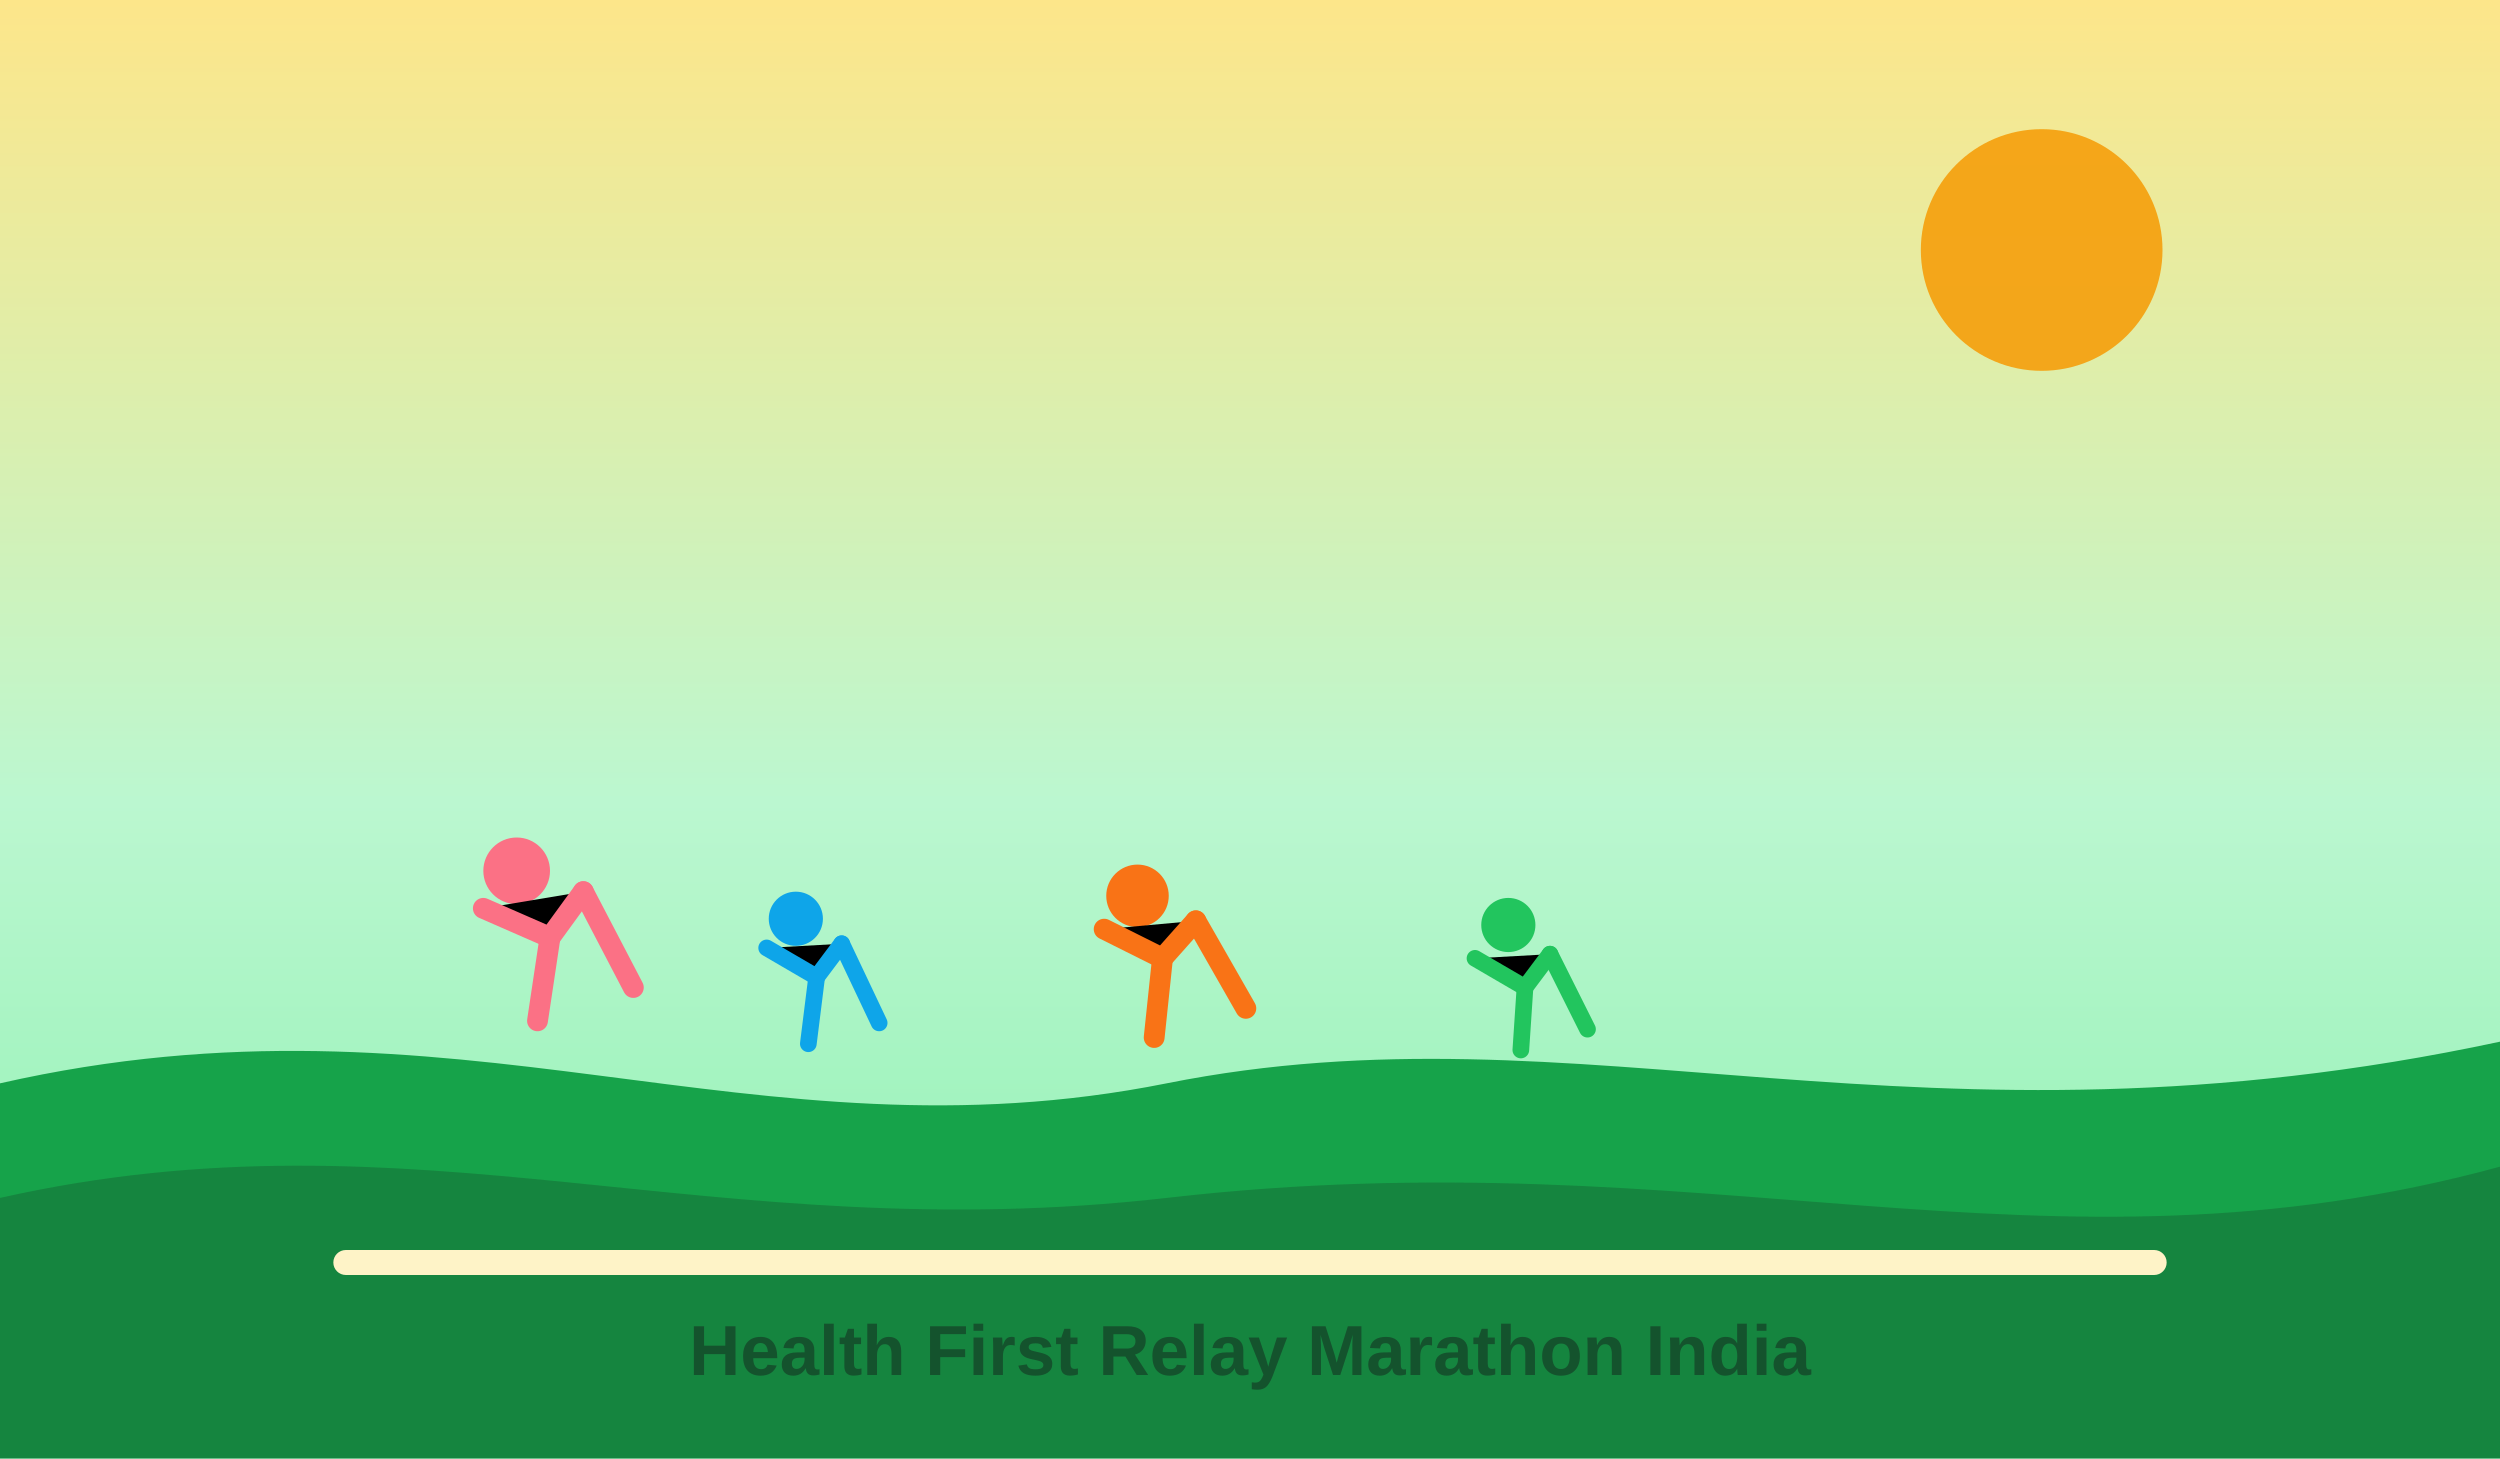
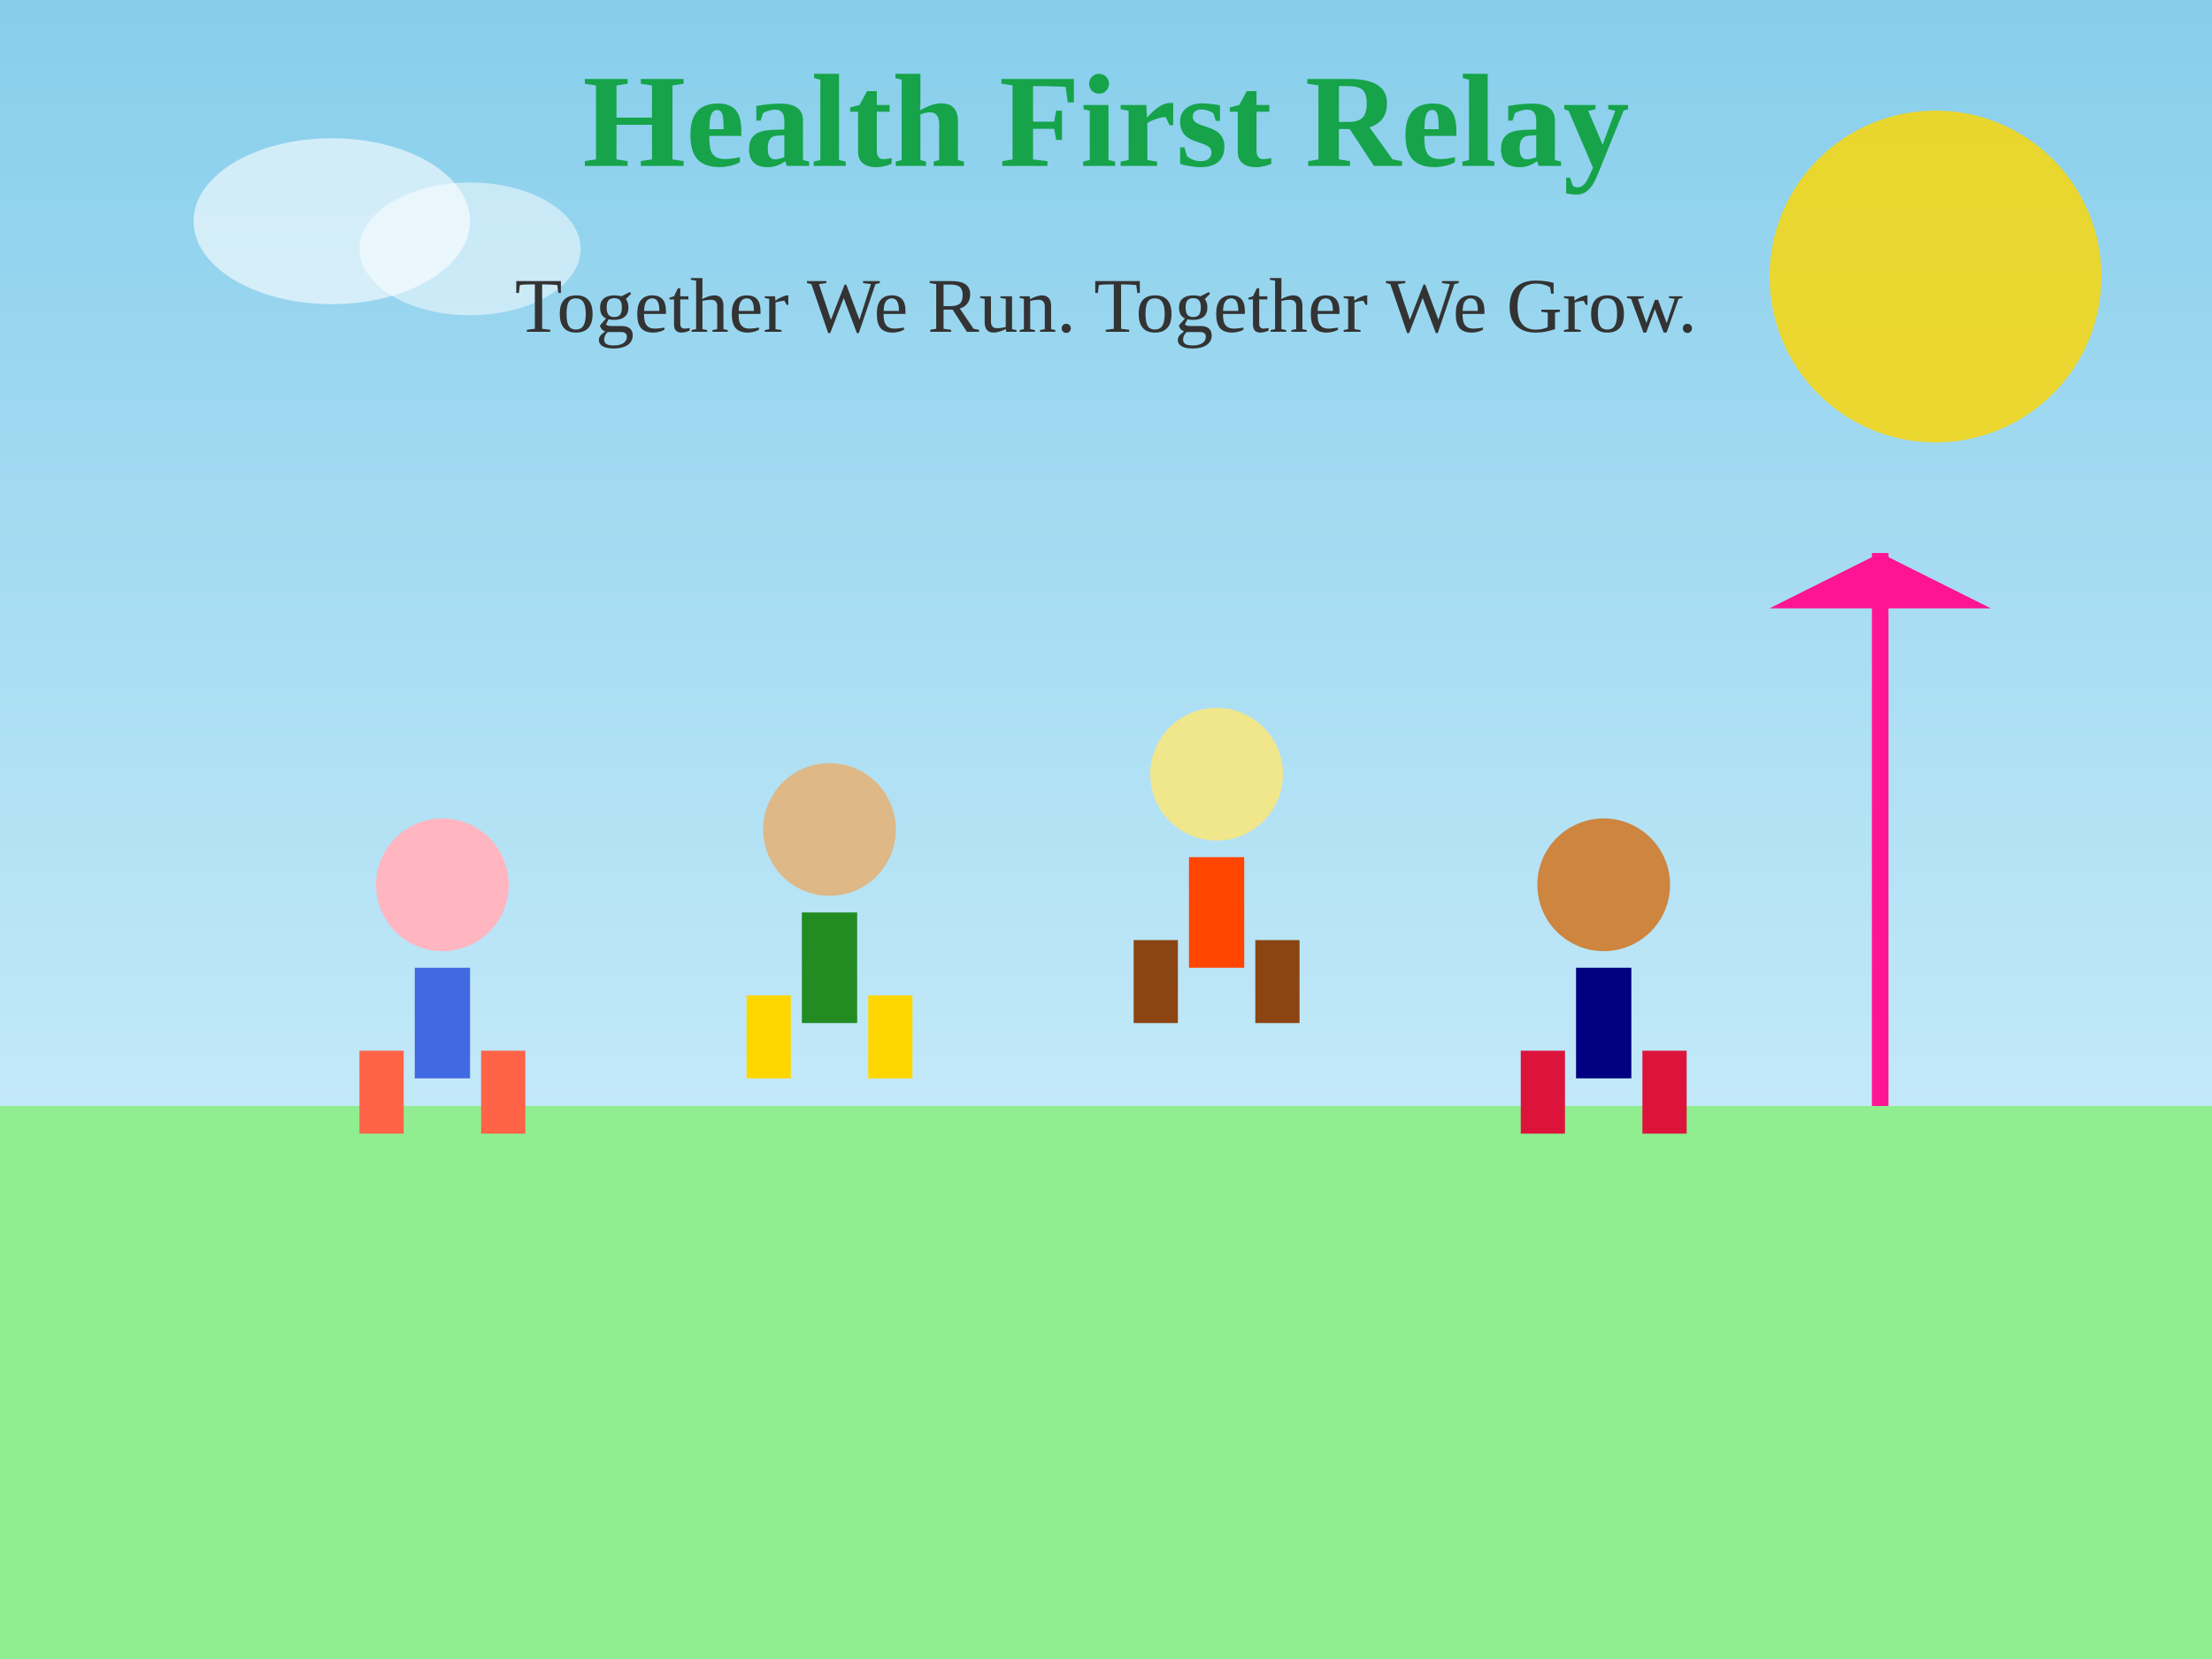
- <svg xmlns="http://www.w3.org/2000/svg" viewBox="0 0 1200 700" role="img" aria-labelledby="title desc">
+ <svg xmlns="http://www.w3.org/2000/svg" viewBox="0 0 400 300">
  <defs>
-     <linearGradient id="bg" x1="0" x2="0" y1="0" y2="1">
-       <stop offset="0%" stop-color="#fde68a" />
-       <stop offset="55%" stop-color="#bbf7d0" />
-       <stop offset="100%" stop-color="#86efac" />
+     <linearGradient id="skyGradient" x1="0%" y1="0%" x2="0%" y2="100%">
+       <stop offset="0%" style="stop-color:#87CEEB;stop-opacity:1" />
+       <stop offset="100%" style="stop-color:#E0F6FF;stop-opacity:1" />
    </linearGradient>
  </defs>
-   <rect width="1200" height="700" fill="url(#bg)" />
-   <circle cx="980" cy="120" r="58" fill="#f59e0b" opacity="0.9" />
-   <path d="M0 520 C220 470 360 560 560 520 C760 480 920 560 1200 500 L1200 700 L0 700 Z" fill="#16a34a" />
-   <path d="M0 575 C200 530 340 600 560 575 C820 545 980 620 1200 560 L1200 700 L0 700 Z" fill="#15803d" opacity="0.85" />
-   <g transform="translate(220 470)">
-     <circle cx="28" cy="-52" r="16" fill="#fb7185" />
-     <path d="M12 -34 L44 -20 L60 -42" stroke="#fb7185" stroke-width="10" stroke-linecap="round" />
-     <path d="M44 -20 L38 20" stroke="#fb7185" stroke-width="10" stroke-linecap="round" />
-     <path d="M60 -42 L84 4" stroke="#fb7185" stroke-width="10" stroke-linecap="round" />
+   <rect width="400" height="300" fill="url(#skyGradient)" />
+   <circle cx="350" cy="50" r="30" fill="#FFD700" opacity="0.8" />
+   <rect y="200" width="400" height="100" fill="#90EE90" />
+   <g>
+     <circle cx="80" cy="160" r="12" fill="#FFB6C1" />
+     <rect x="75" y="175" width="10" height="20" fill="#4169E1" />
+     <rect x="65" y="190" width="8" height="15" fill="#FF6347" />
+     <rect x="87" y="190" width="8" height="15" fill="#FF6347" />
  </g>
-   <g transform="translate(360 485)">
-     <circle cx="22" cy="-44" r="13" fill="#0ea5e9" />
-     <path d="M8 -30 L32 -16 L44 -32" stroke="#0ea5e9" stroke-width="8" stroke-linecap="round" />
-     <path d="M32 -16 L28 16" stroke="#0ea5e9" stroke-width="8" stroke-linecap="round" />
-     <path d="M44 -32 L62 6" stroke="#0ea5e9" stroke-width="8" stroke-linecap="round" />
+   <g>
+     <circle cx="150" cy="150" r="12" fill="#DEB887" />
+     <rect x="145" y="165" width="10" height="20" fill="#228B22" />
+     <rect x="135" y="180" width="8" height="15" fill="#FFD700" />
+     <rect x="157" y="180" width="8" height="15" fill="#FFD700" />
  </g>
-   <g transform="translate(520 480)">
-     <circle cx="26" cy="-50" r="15" fill="#f97316" />
-     <path d="M10 -34 L38 -20 L54 -38" stroke="#f97316" stroke-width="10" stroke-linecap="round" />
-     <path d="M38 -20 L34 18" stroke="#f97316" stroke-width="10" stroke-linecap="round" />
-     <path d="M54 -38 L78 4" stroke="#f97316" stroke-width="10" stroke-linecap="round" />
+   <g>
+     <circle cx="220" cy="140" r="12" fill="#F0E68C" />
+     <rect x="215" y="155" width="10" height="20" fill="#FF4500" />
+     <rect x="205" y="170" width="8" height="15" fill="#8B4513" />
+     <rect x="227" y="170" width="8" height="15" fill="#8B4513" />
  </g>
-   <g transform="translate(700 488)">
-     <circle cx="24" cy="-44" r="13" fill="#22c55e" />
-     <path d="M8 -28 L32 -14 L44 -30" stroke="#22c55e" stroke-width="8" stroke-linecap="round" />
-     <path d="M32 -14 L30 16" stroke="#22c55e" stroke-width="8" stroke-linecap="round" />
-     <path d="M44 -30 L62 6" stroke="#22c55e" stroke-width="8" stroke-linecap="round" />
+   <g>
+     <circle cx="290" cy="160" r="12" fill="#CD853F" />
+     <rect x="285" y="175" width="10" height="20" fill="#000080" />
+     <rect x="275" y="190" width="8" height="15" fill="#DC143C" />
+     <rect x="297" y="190" width="8" height="15" fill="#DC143C" />
  </g>
-   <rect x="160" y="600" width="880" height="12" rx="6" fill="#fef3c7" />
-   <text x="600" y="660" text-anchor="middle" font-family="Arial, sans-serif" font-size="34" font-weight="700" fill="#14532d">Health First Relay Marathon India</text>
+   <line x1="340" y1="100" x2="340" y2="200" stroke="#FF1493" stroke-width="3" />
+   <polyline points="320,110 340,100 360,110" fill="#FF1493" />
+   <ellipse cx="60" cy="40" rx="25" ry="15" fill="white" opacity="0.6" />
+   <ellipse cx="85" cy="45" rx="20" ry="12" fill="white" opacity="0.5" />
+   <text x="200" y="30" font-size="24" font-weight="bold" text-anchor="middle" fill="#16a34a">
+     Health First Relay
+   </text>
+   <text x="200" y="60" font-size="14" text-anchor="middle" fill="#333">
+     Together We Run. Together We Grow.
+   </text>
</svg>
